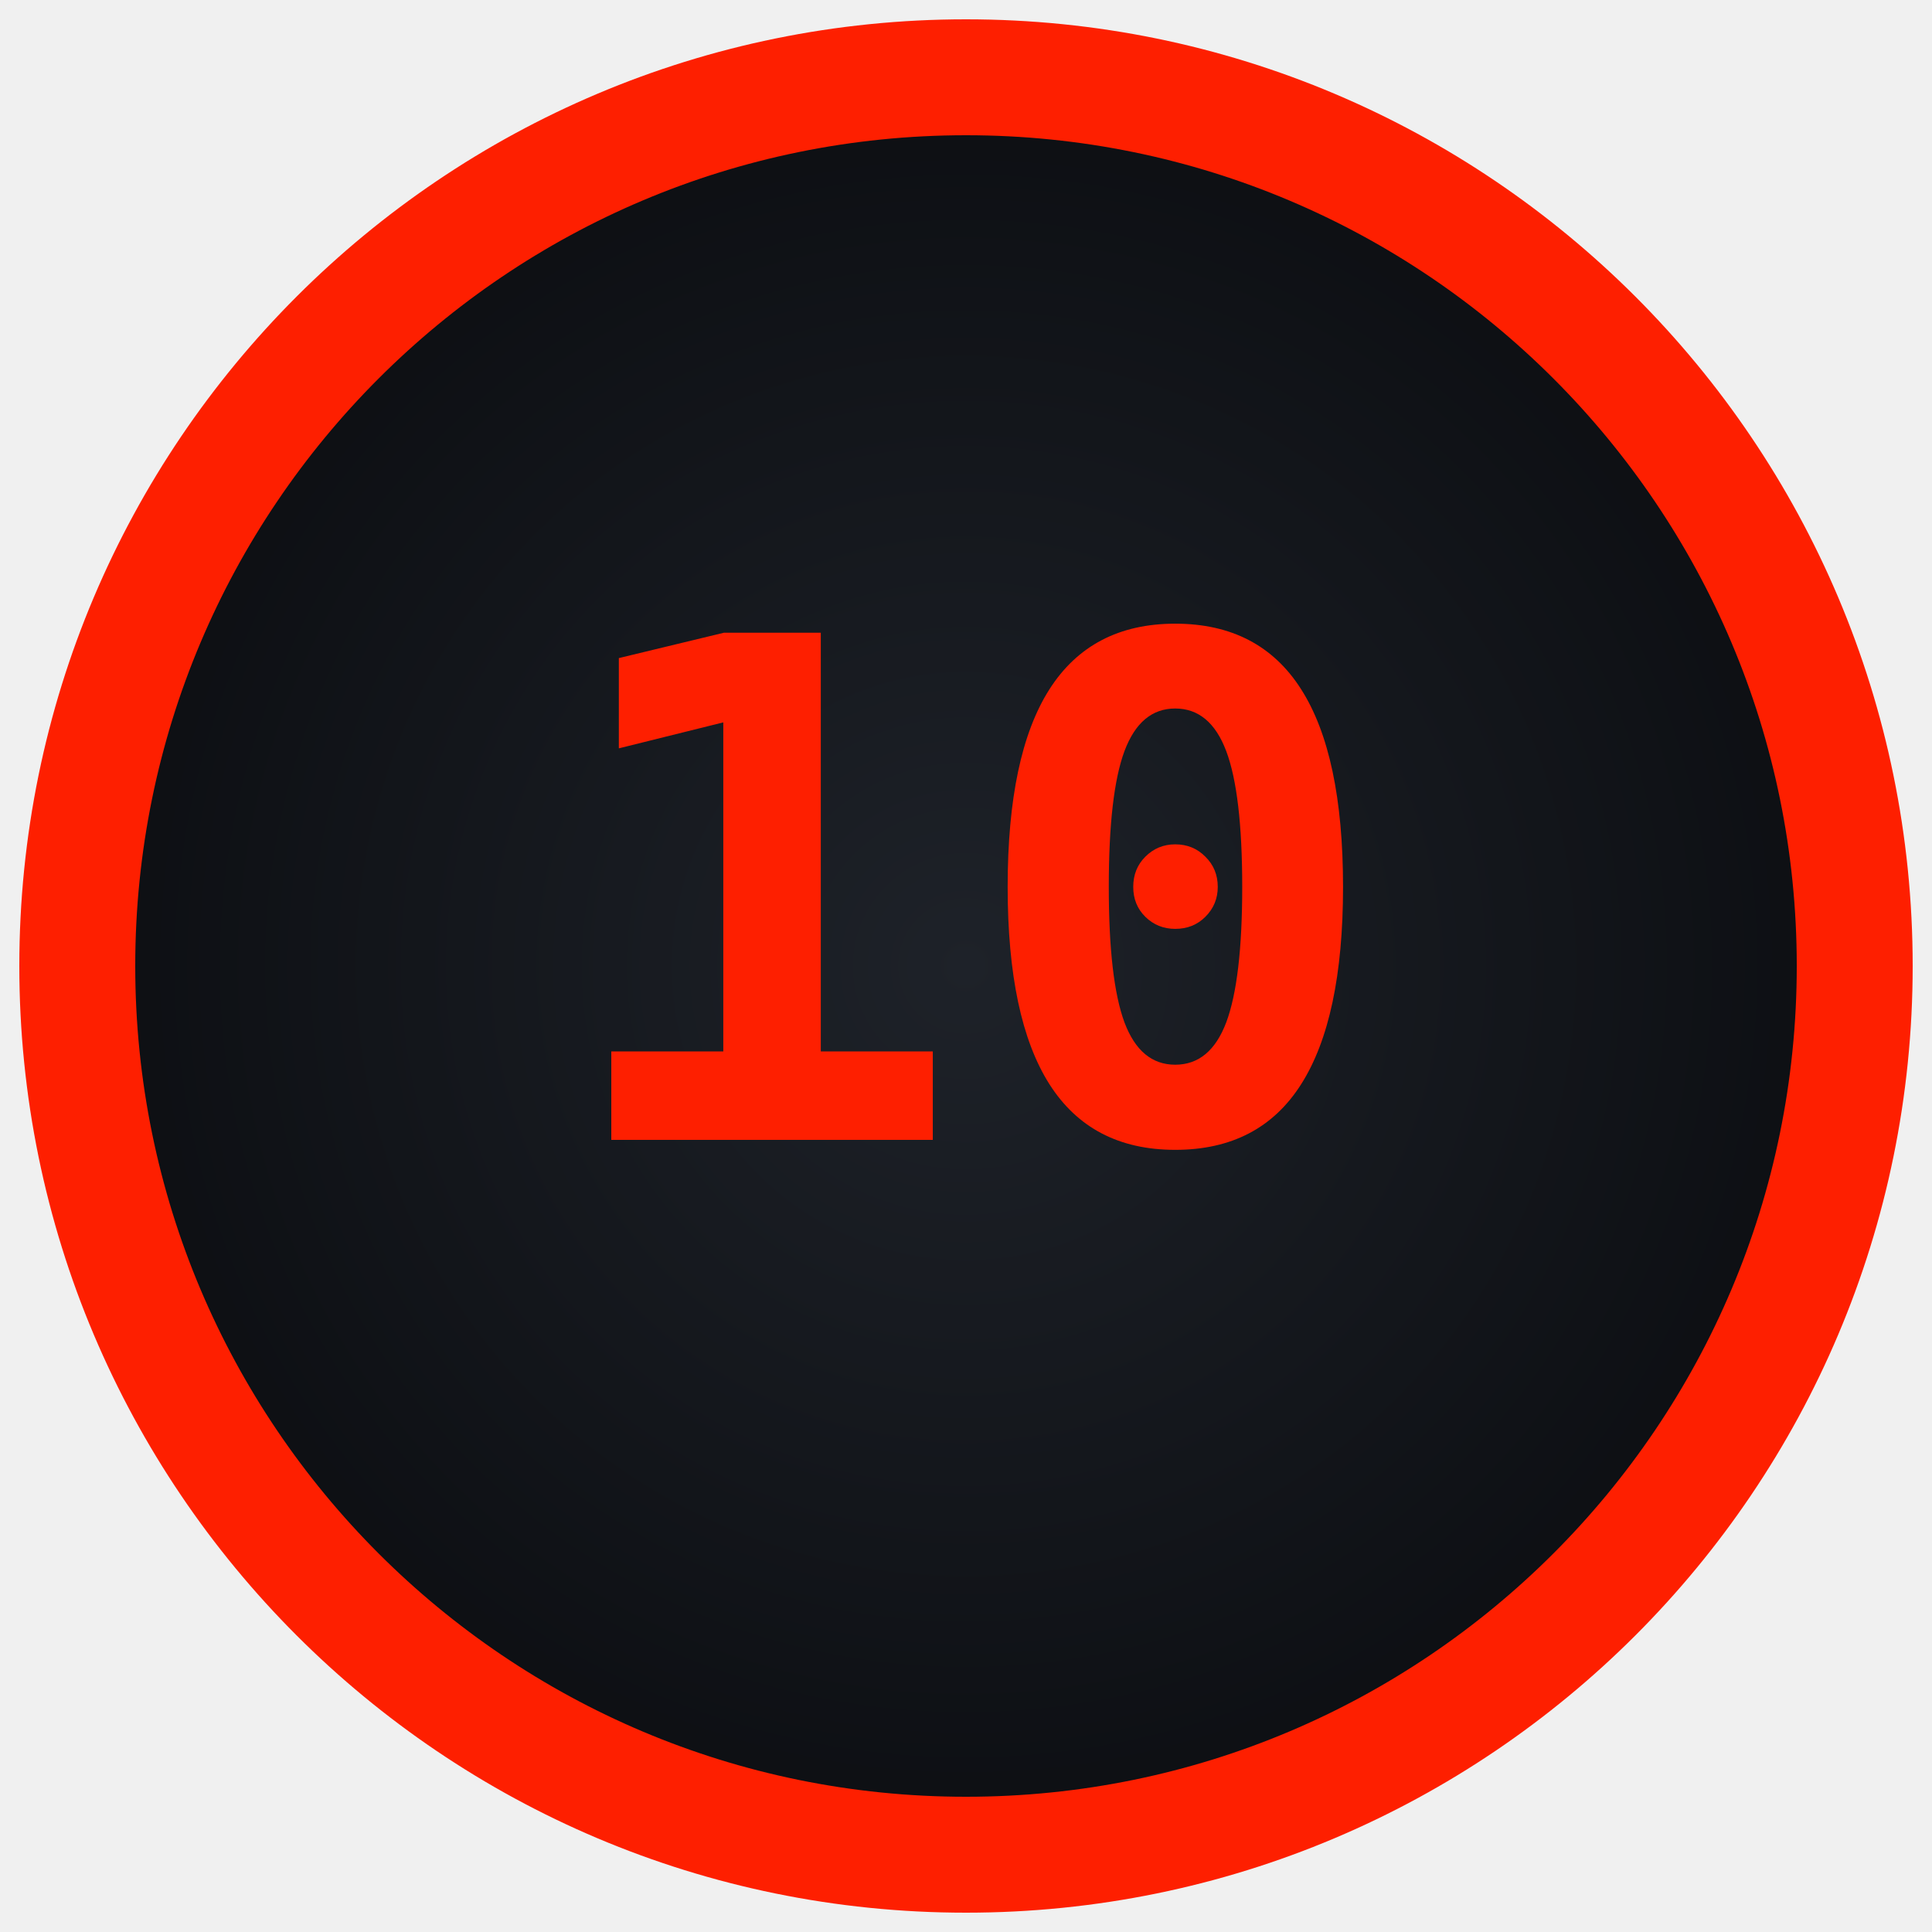
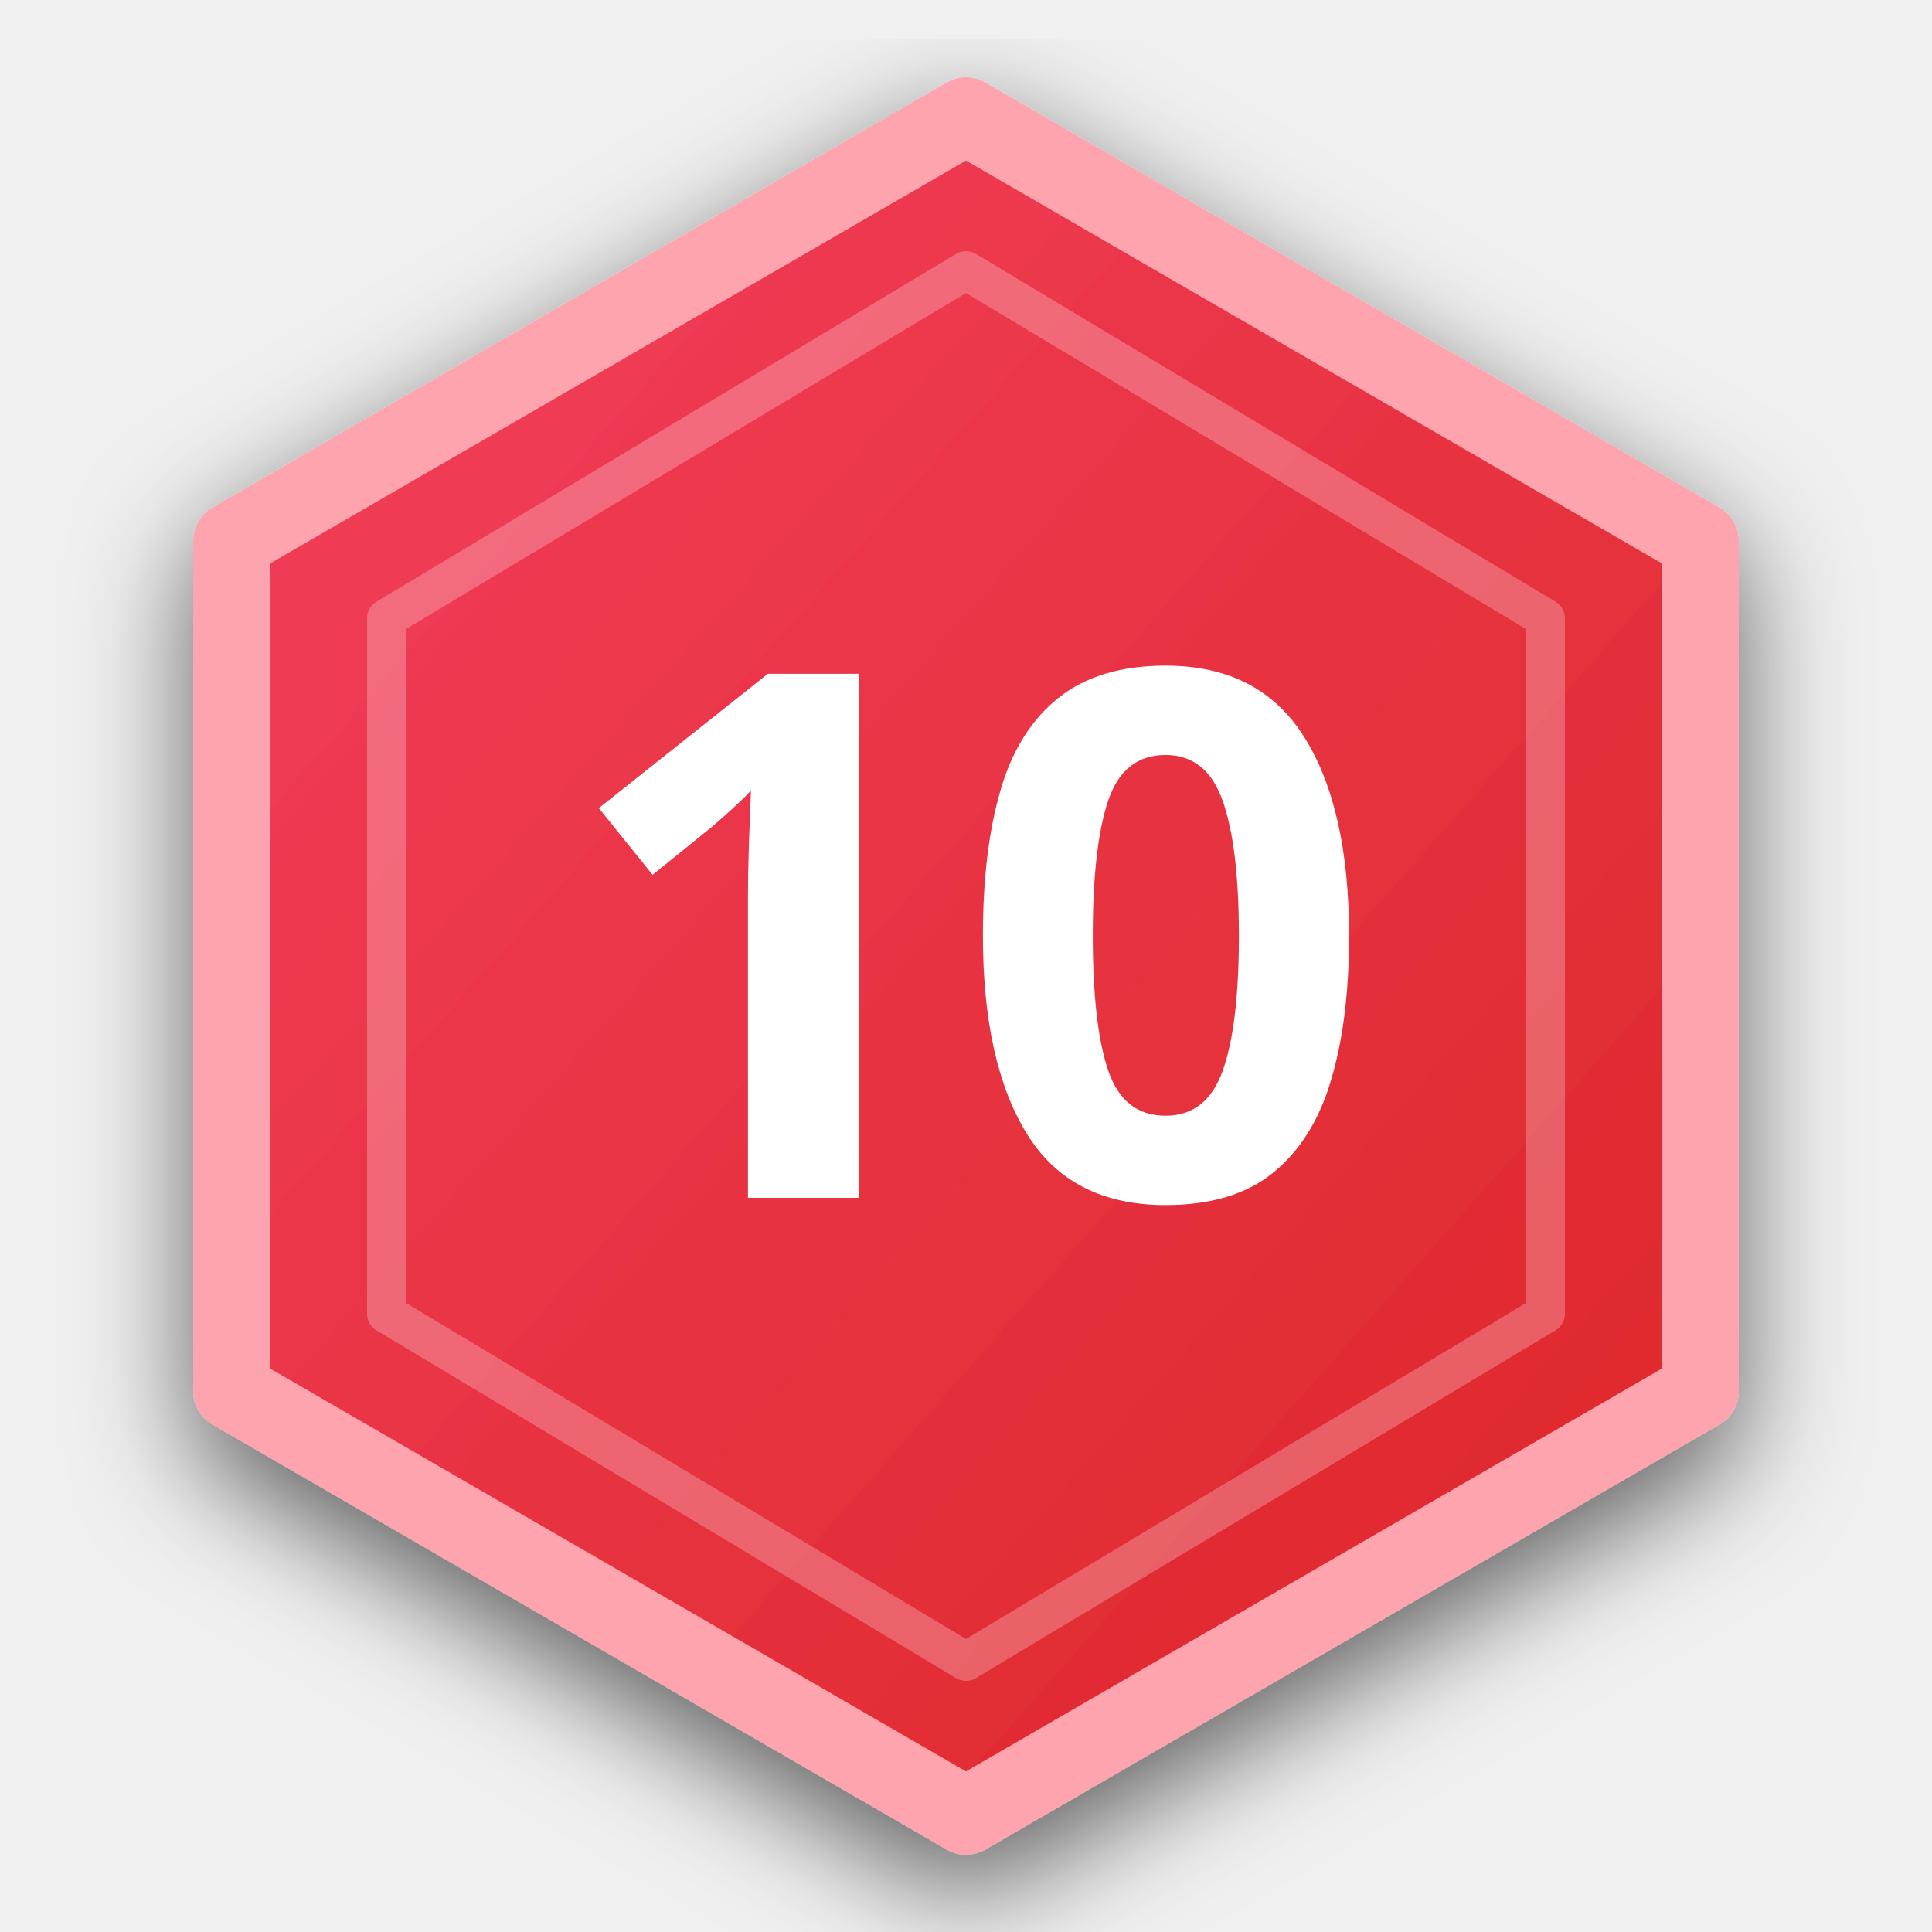
- <svg xmlns="http://www.w3.org/2000/svg" viewBox="0 0 100 100" width="100" height="100">
+ <svg xmlns="http://www.w3.org/2000/svg" viewBox="0 0 100 100" width="100%" height="100%">
  <defs>
-     <radialGradient id="bg" cx="50%" cy="50%" r="50%">
-       <stop offset="0%" stop-color="#1e2229" />
-       <stop offset="100%" stop-color="#0c0e12" />
-     </radialGradient>
+     <linearGradient id="grad10" x1="0%" y1="0%" x2="100%" y2="100%">
+       <stop offset="0%" stop-color="#f43f5e" />
+       <stop offset="100%" stop-color="#dc2626" />
+     </linearGradient>
+     <filter id="shadow10" x="-20%" y="-20%" width="140%" height="140%">
+       <feDropShadow dx="0" dy="2" stdDeviation="3" flood-color="#000000" flood-opacity="0.6" />
+     </filter>
  </defs>
-   <circle cx="50" cy="50" r="46" fill="url(#bg)" stroke="#FE1F00" stroke-width="6" />
-   <text x="50" y="59" font-family="monospace, sans-serif" font-size="36" font-weight="900" fill="#FE1F00" text-anchor="middle">10</text>
+   <polygon points="50,6 88,28 88,72 50,94 12,72 12,28" fill="url(#grad10)" stroke="#fda4af" stroke-width="4" stroke-linejoin="round" filter="url(#shadow10)" />
+   <polygon points="50,14 80,32 80,68 50,86 20,68 20,32" fill="none" stroke="rgba(255,255,255,0.25)" stroke-width="2" stroke-linejoin="round" />
+   <text x="50" y="62" text-anchor="middle" fill="#ffffff" font-size="38" font-weight="900" font-family="system-ui, sans-serif" letter-spacing="-1">10</text>
</svg>
